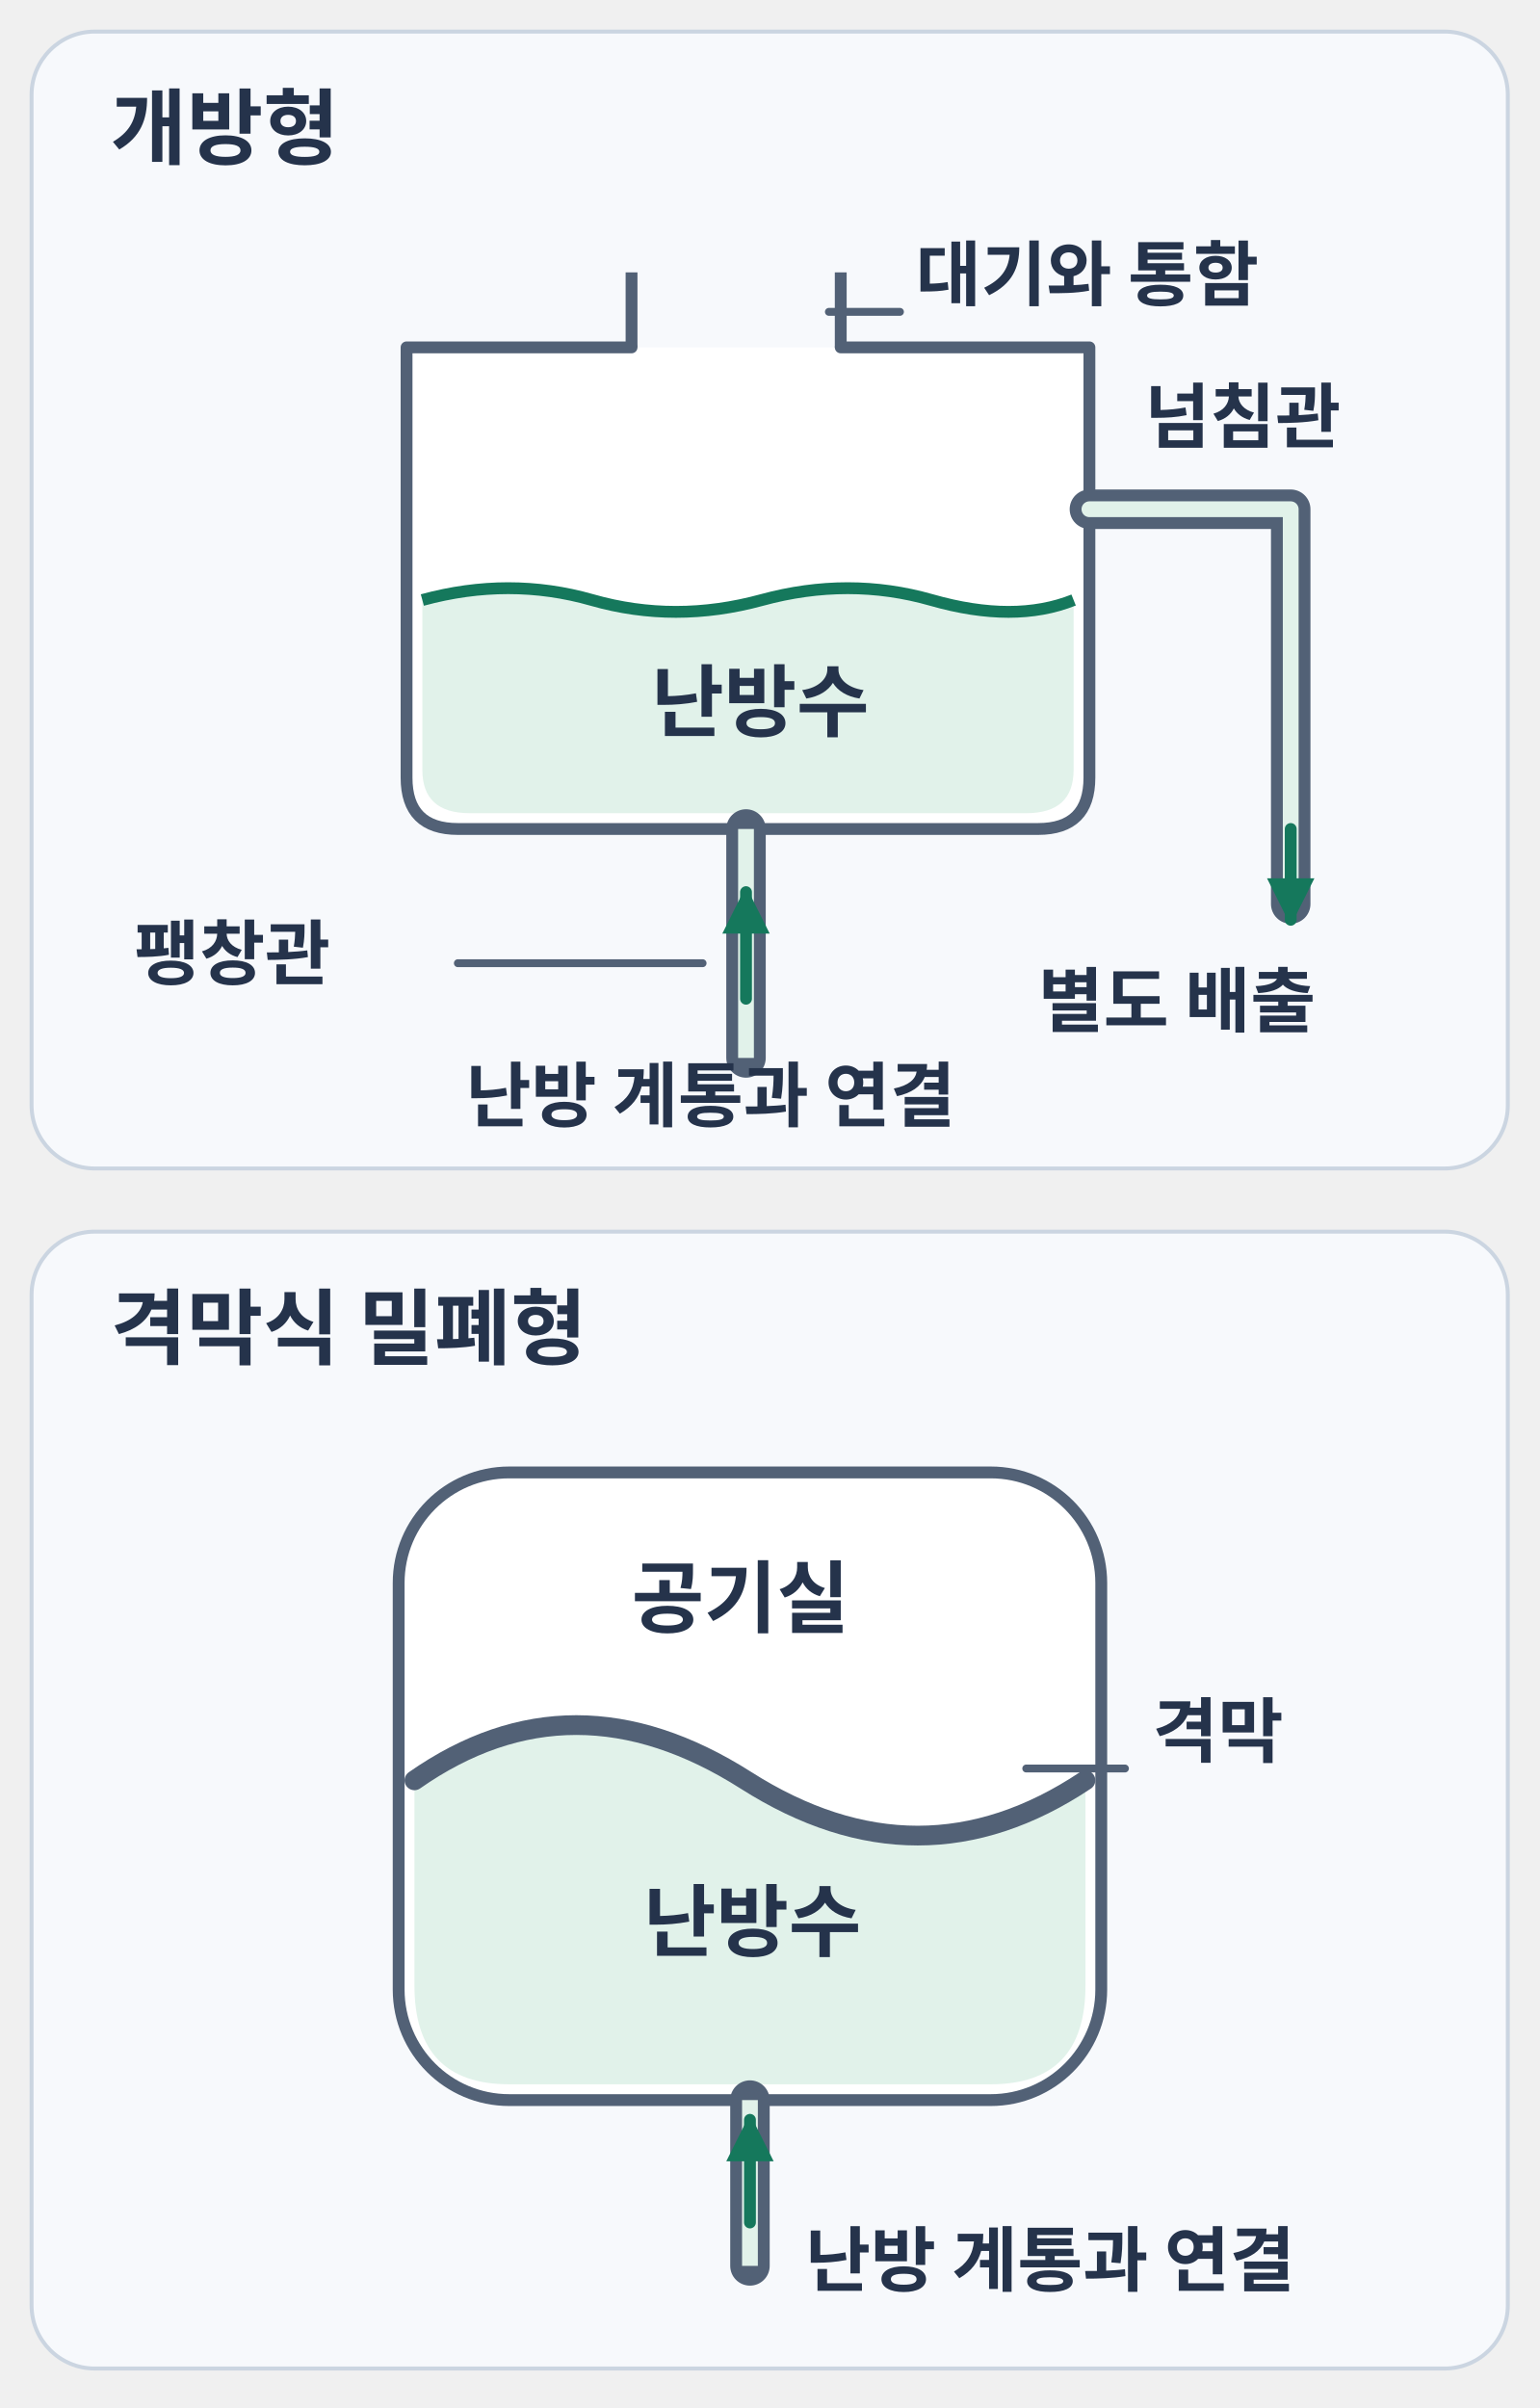
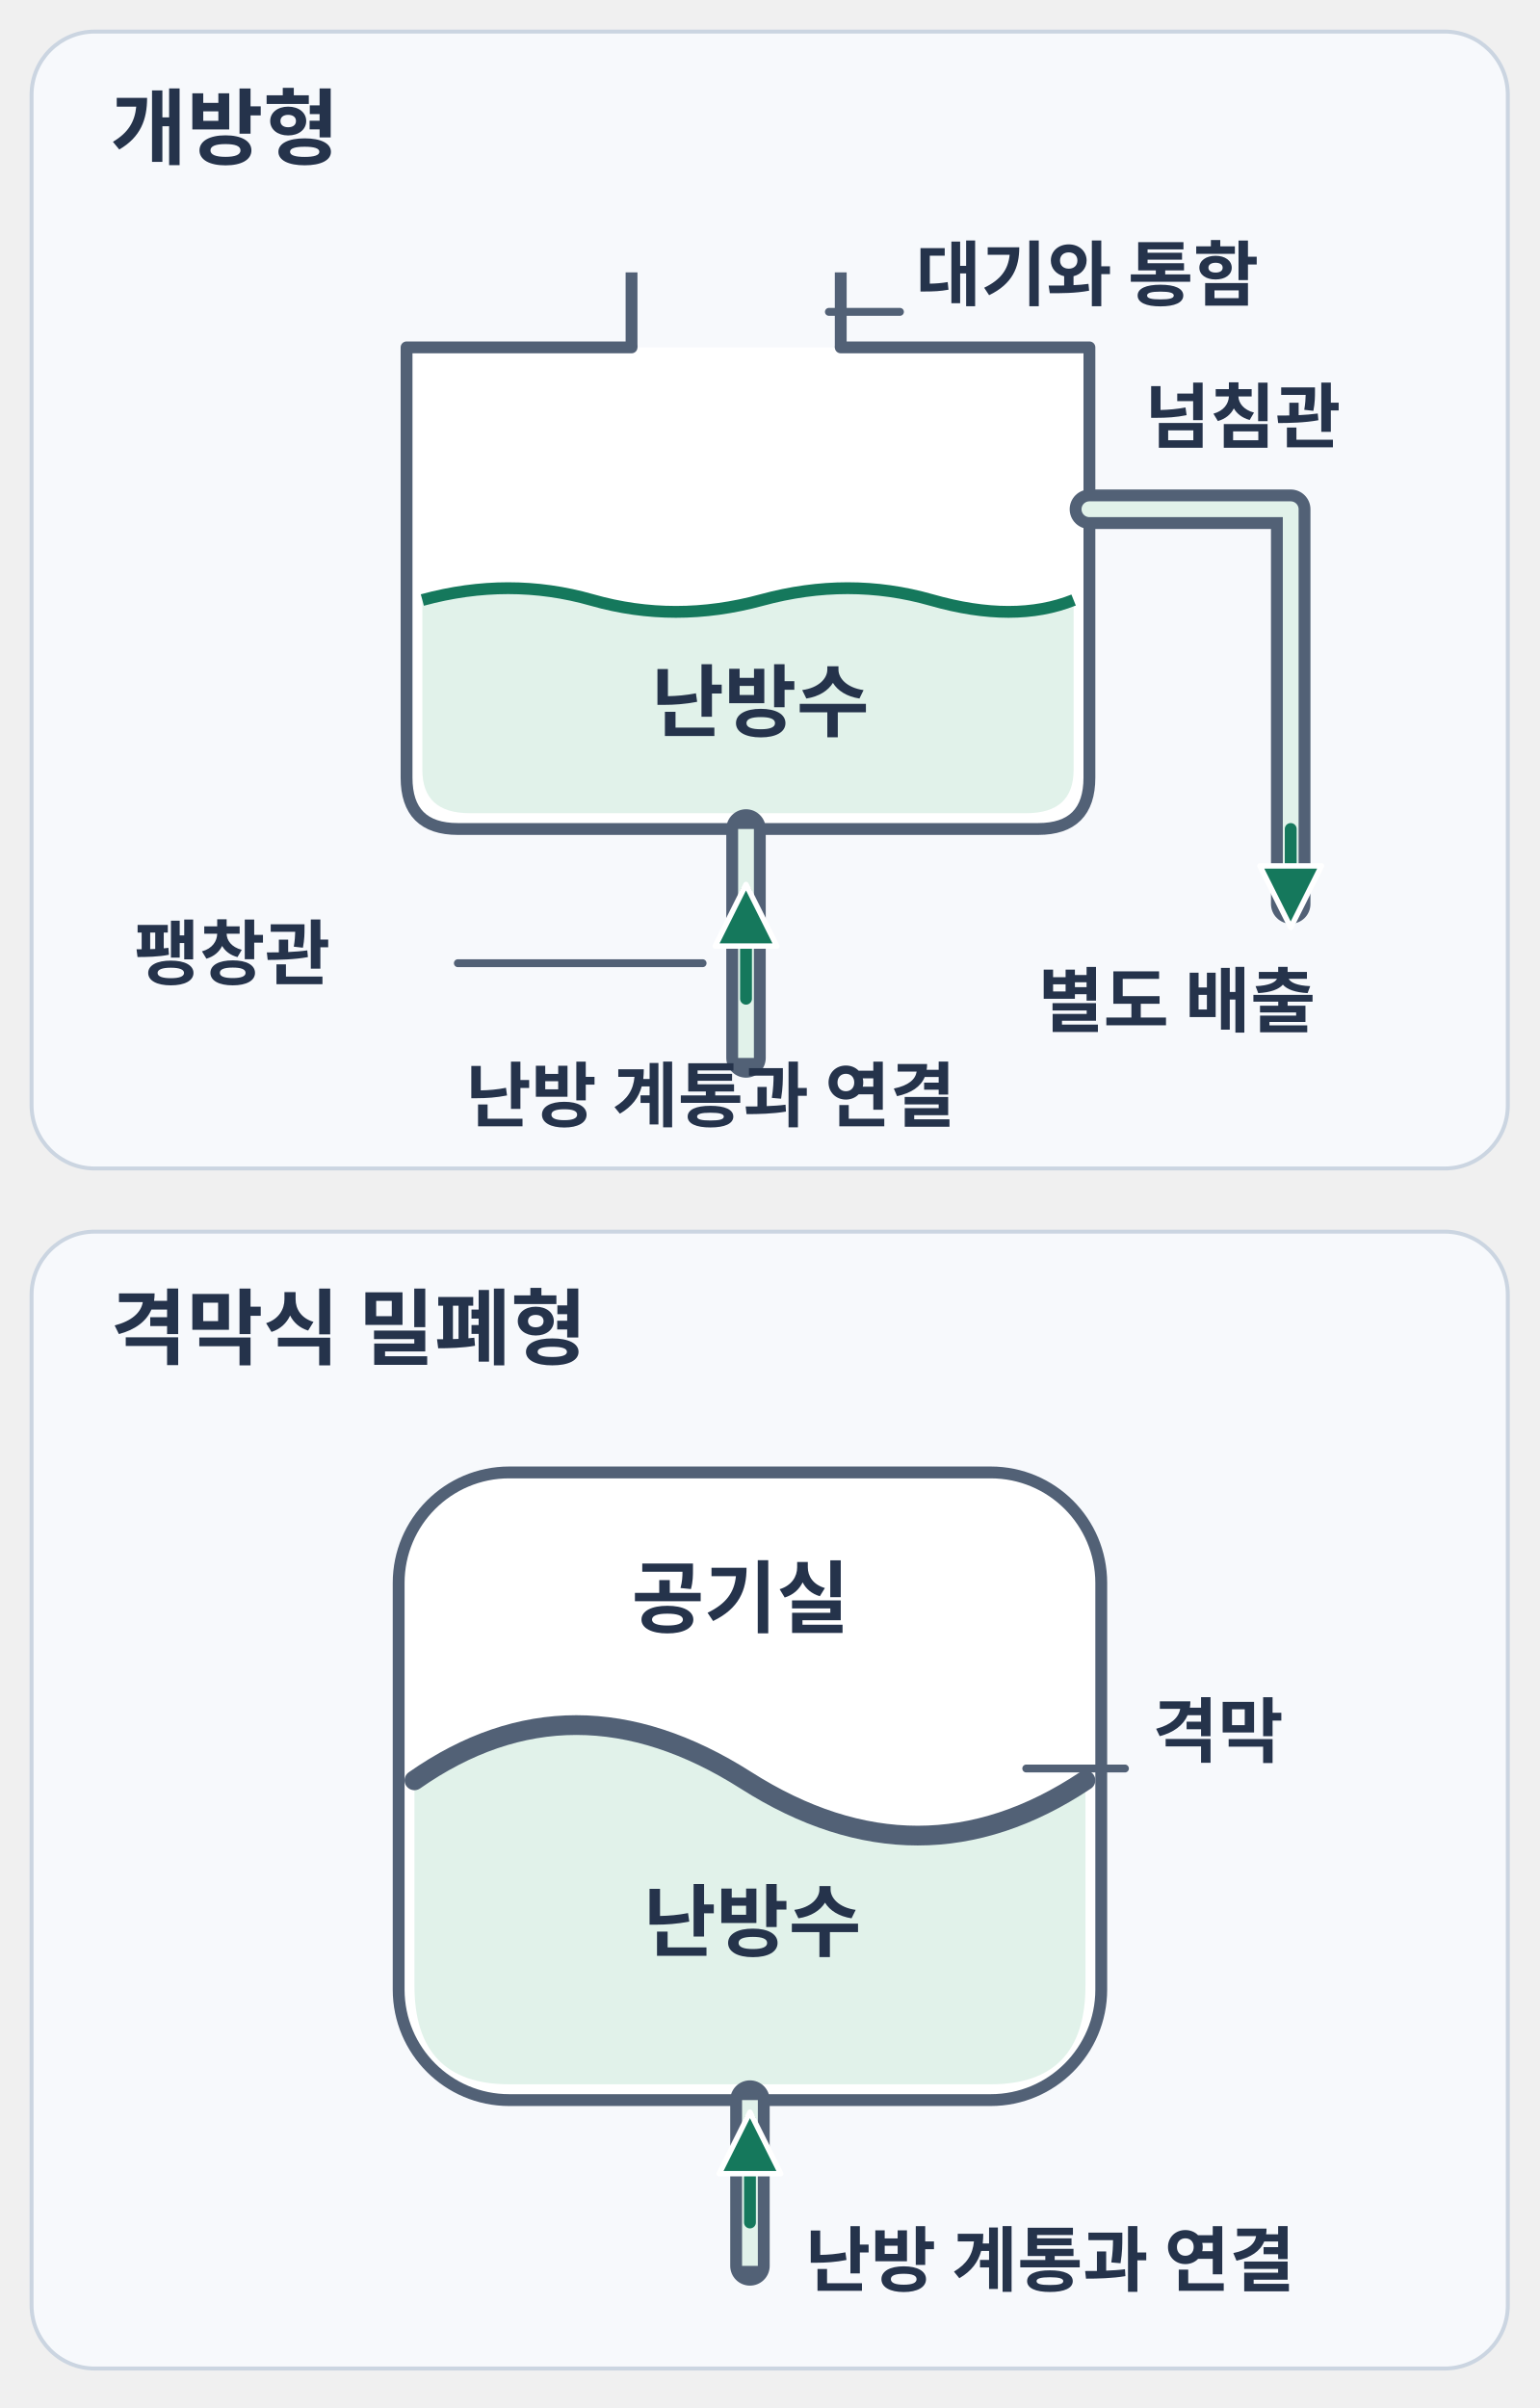
<svg xmlns="http://www.w3.org/2000/svg" width="390" height="610" viewBox="0 0 390 610" role="img" aria-labelledby="title description">
  <defs>
-     <marker id="water-arrow" viewBox="0 0 10 10" refX="8" refY="5" markerWidth="5" markerHeight="5" orient="auto">
-       <path d="M1 1 L9 5 L1 9 Z" fill="#15785C" />
+     <marker id="water-arrow" viewBox="0 0 10 10" refX="8" refY="5" markerWidth="6.5" markerHeight="6.5" orient="auto">
+       <path d="M1 1 L9 5 L1 9 Z" fill="#15785C" stroke="#FFFFFF" stroke-width="0.7" stroke-linejoin="round" />
    </marker>
    <style>
      text{font-family:'Noto Sans KR','Apple SD Gothic Neo','Malgun Gothic',sans-serif;fill:#25334B}
      .section{font-size:21px;font-weight:700}
      .label{font-size:20px;font-weight:600}
      .small{font-size:18px;font-weight:600}
      .shell{fill:#fff;stroke:#526176;stroke-width:3;stroke-linejoin:round;stroke-linecap:round}
      .pipe{fill:none;stroke:#526176;stroke-width:10;stroke-linecap:round;stroke-linejoin:round}
      .water-line{fill:none;stroke:#15785C;stroke-width:3;stroke-linecap:round;stroke-linejoin:round}
      .callout{fill:none;stroke:#526176;stroke-width:2;stroke-linecap:round;stroke-linejoin:round}
    </style>
  </defs>
  <rect x="8" y="8" width="374" height="288" rx="16" fill="#F7F9FC" stroke="#CBD5E1" />
  <text x="28" y="40" class="section">개방형</text>
  <path d="M103 88 H160 M213 88 H276 V197 Q276 210 263 210 H116 Q103 210 103 197 V88" class="shell" fill="#FFFFFF" stroke="#526176" stroke-width="3" stroke-linejoin="round" stroke-linecap="round" />
  <path d="M107 152 Q129 146 150 152 T193 152 T236 152 T272 152 V195 Q272 206 260 206 H119 Q107 206 107 195 Z" fill="#E1F2EA" />
  <path d="M107 152 Q129 146 150 152 T193 152 T236 152 T272 152" fill="none" stroke="#15785C" stroke-width="3" />
  <text x="165" y="185" class="label" fill="#15785C">난방수</text>
  <path d="M160 88 V69 M213 88 V69" fill="none" stroke="#526176" stroke-width="3" />
  <text x="232" y="76" class="small">대기와 통함</text>
  <path d="M228 79 L210 79" class="callout" />
  <path d="M276 129 H327 V229" class="pipe" fill="none" stroke="#526176" stroke-width="10" stroke-linecap="round" stroke-linejoin="round" />
  <path d="M276 129 H327 V229" fill="none" stroke="#E1F2EA" stroke-width="4" stroke-linecap="round" stroke-linejoin="round" />
  <path d="M327 210 V233" class="water-line" marker-end="url(#water-arrow)" />
  <text x="290" y="112" class="small">넘침관</text>
  <text x="263" y="260" class="small">별도 배출</text>
  <path d="M189 210 V268" class="pipe" fill="none" stroke="#526176" stroke-width="10" />
  <path d="M189 210 V268" fill="none" stroke="#E1F2EA" stroke-width="4" />
  <path d="M189 253 V226" class="water-line" marker-end="url(#water-arrow)" />
  <text x="34" y="248" class="small">팽창관</text>
  <path d="M116 244 H178" class="callout" />
  <text x="118" y="284" class="small">난방 계통과 연결</text>
  <rect x="8" y="312" width="374" height="288" rx="16" fill="#F7F9FC" stroke="#CBD5E1" />
  <text x="28" y="344" class="section">격막식 밀폐형</text>
  <rect x="101" y="373" width="178" height="159" rx="28" fill="#fff" stroke="#526176" stroke-width="3" />
  <path d="M105 451 Q145 423 189 451 T275 451 V503 Q275 528 251 528 H129 Q105 528 105 503 Z" fill="#E1F2EA" />
  <path d="M105 451 Q145 423 189 451 T275 451" fill="none" stroke="#526176" stroke-width="5" stroke-linecap="round" />
  <text x="160" y="412" class="label">공기실</text>
  <text x="163" y="494" class="label" fill="#15785C">난방수</text>
  <text x="292" y="445" class="small">격막</text>
  <path d="M285 448 L260 448" class="callout" />
  <path d="M190 532 V574" class="pipe" fill="none" stroke="#526176" stroke-width="10" />
  <path d="M190 532 V574" fill="none" stroke="#E1F2EA" stroke-width="4" />
  <path d="M190 563 V537" class="water-line" marker-end="url(#water-arrow)" />
  <text x="204" y="579" class="small">난방 계통과 연결</text>
</svg>
